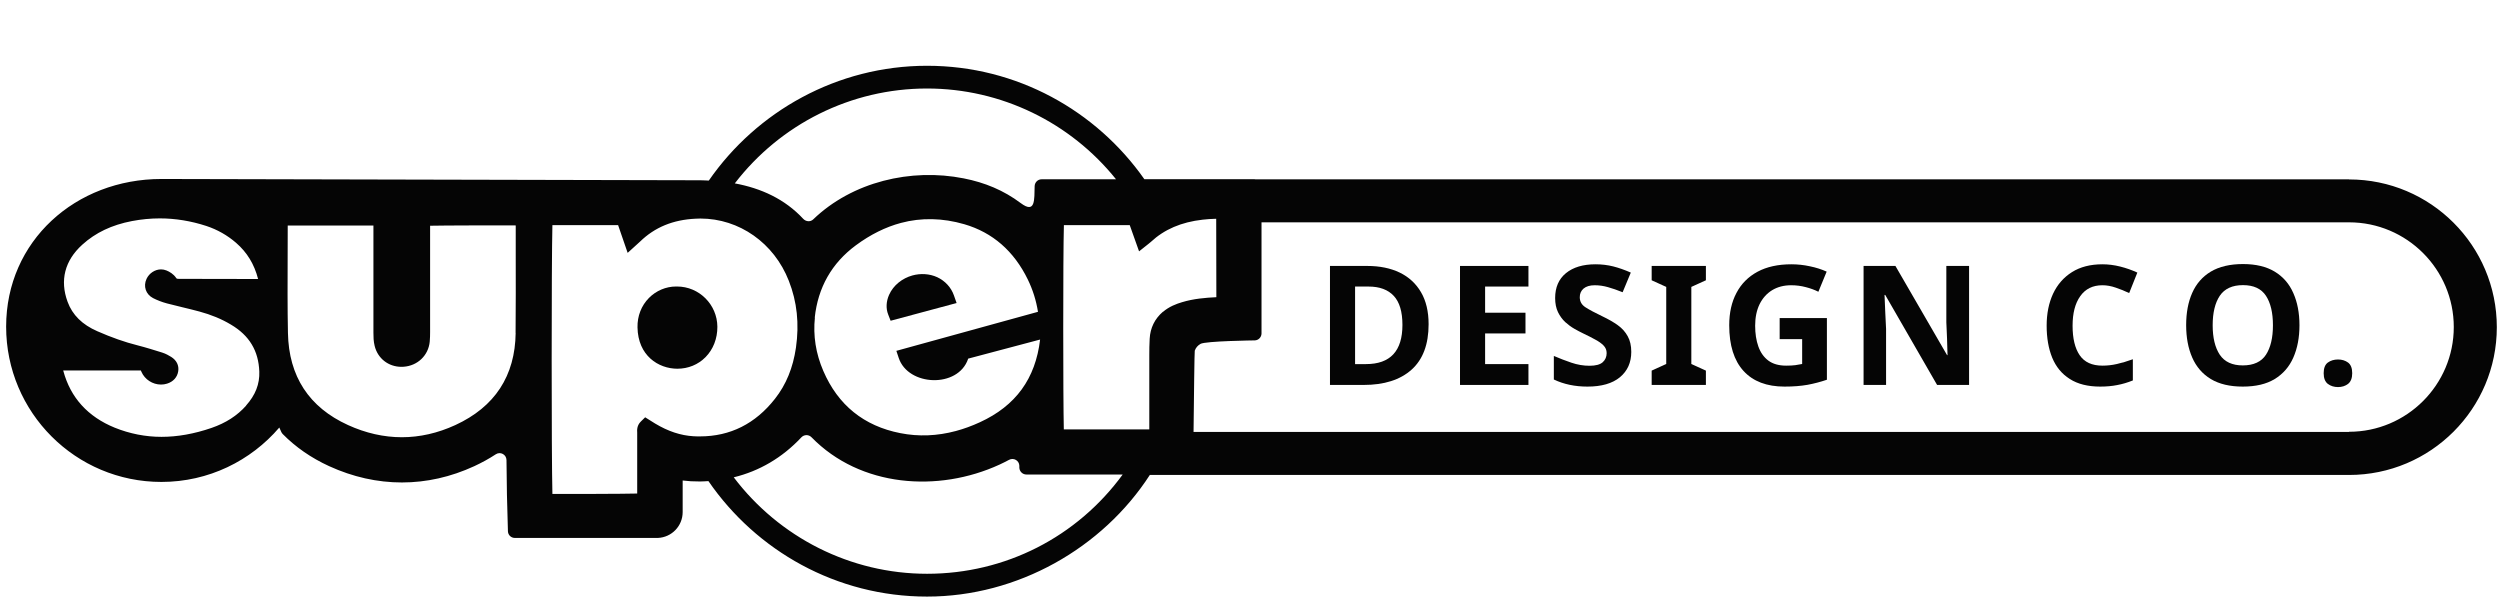
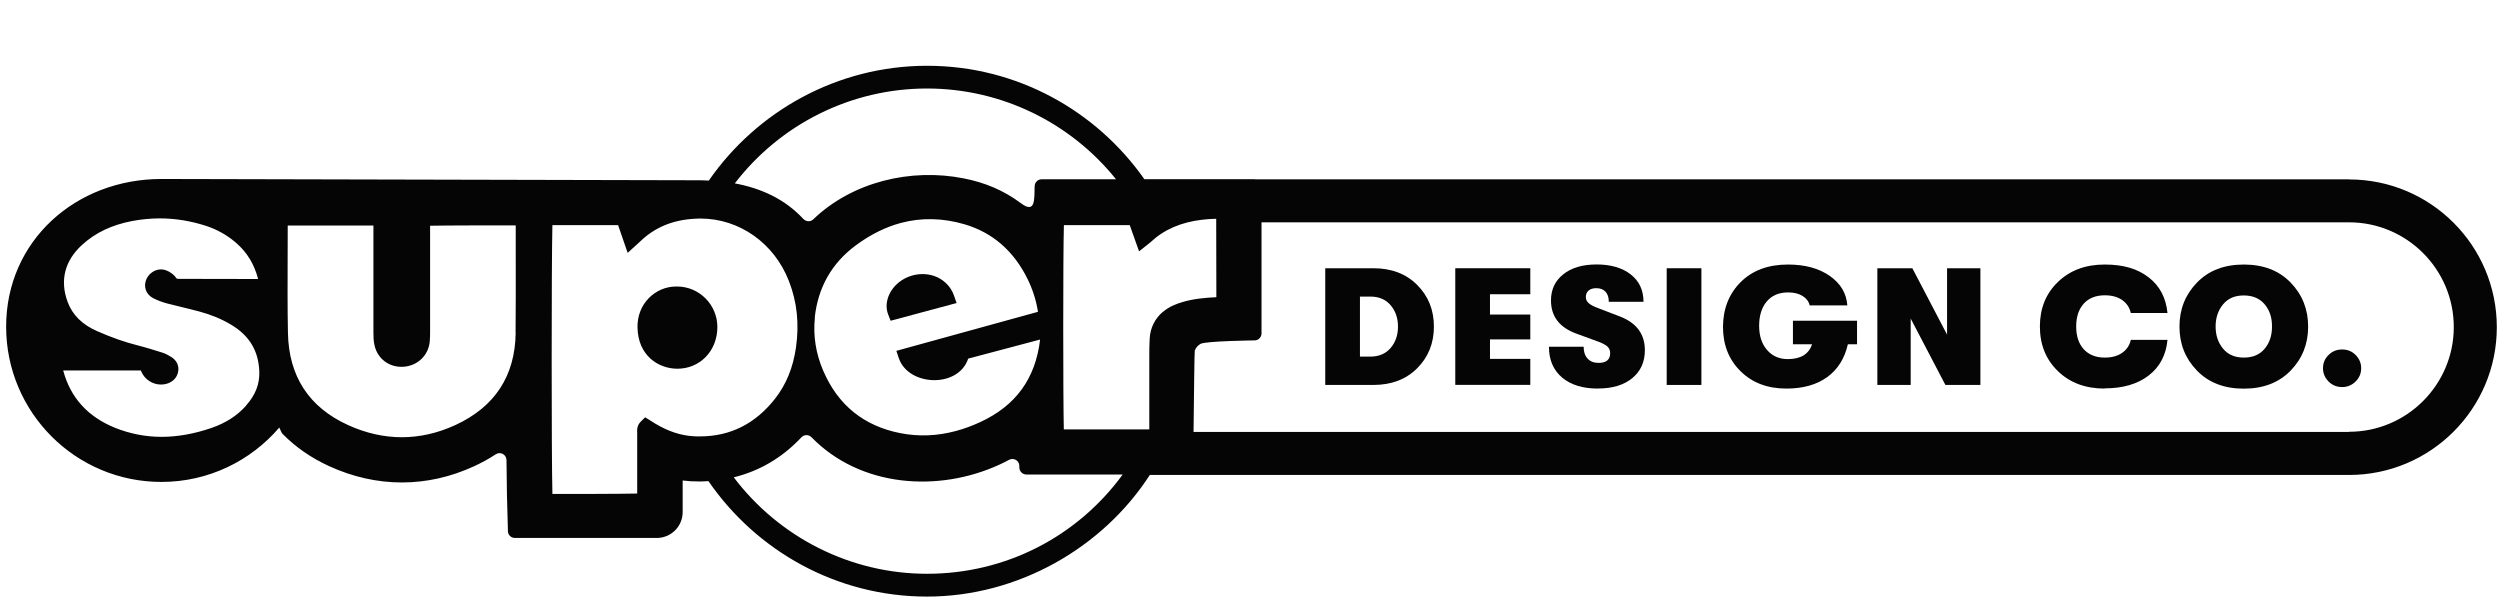
<svg xmlns="http://www.w3.org/2000/svg" id="Layer_1" viewBox="0 0 329.92 79.04">
  <defs>
-     <style>.cls-1,.cls-2{fill:#050505;}.cls-2{font-family:GTWalsheimPro-Black, 'GT Walsheim Pro';font-size:22px;font-weight:800;}.cls-3{letter-spacing:-.01em;}.cls-4{letter-spacing:.02em;}.cls-5{letter-spacing:.05em;}.cls-6{letter-spacing:.05em;}.cls-7{letter-spacing:.04em;}.cls-8{letter-spacing:.04em;}</style>
+     <style>.cls-1{fill:#050505;}</style>
  </defs>
-   <text class="cls-2" transform="translate(173.53 50.8)">
-     <tspan class="cls-6" x="0" y="0">D</tspan>
-     <tspan class="cls-7" x="17.16" y="0">E</tspan>
-     <tspan class="cls-5" x="30.51" y="0">SIGN</tspan>
-     <tspan class="cls-3" x="90.29" y="0"> </tspan>
-     <tspan class="cls-8" x="95.28" y="0">C</tspan>
-     <tspan class="cls-4" x="113.69" y="0">O</tspan>
-     <tspan class="cls-6" x="131.87" y="0">.</tspan>
-   </text>
+   <path class="cls-1" d="M174.89,50.8v-15.4h6.36c2.38,0,4.3.73,5.77,2.2,1.47,1.47,2.21,3.3,2.21,5.5s-.74,4.03-2.21,5.5c-1.47,1.47-3.4,2.2-5.77,2.2h-6.36ZM179.47,47.06h1.39c1.11,0,2-.38,2.65-1.13.65-.76.98-1.7.98-2.83s-.33-2.07-.98-2.83c-.65-.76-1.54-1.13-2.65-1.13h-1.39v7.92Z" />
+   <path class="cls-1" d="M192.05,50.8v-15.4h9.9v3.43h-5.32v2.68h5.32v3.28h-5.32v2.57h5.32v3.43h-9.9Z" />
+   <path class="cls-1" d="M210.88,51.28c-2.01,0-3.59-.49-4.74-1.46-1.15-.98-1.73-2.33-1.73-4.06h4.58c0,.66.17,1.18.52,1.56.34.38.83.57,1.44.57,1.03,0,1.54-.43,1.54-1.28,0-.35-.11-.63-.33-.85-.22-.21-.59-.42-1.12-.63l-3.06-1.12c-2.2-.82-3.3-2.27-3.3-4.36,0-1.44.54-2.59,1.62-3.45,1.08-.87,2.55-1.3,4.41-1.3s3.38.44,4.5,1.32,1.68,2.08,1.68,3.61h-4.58c0-.57-.14-1.02-.43-1.33-.29-.31-.69-.47-1.22-.47-.43,0-.76.1-1.01.31-.25.21-.37.49-.37.86,0,.31.12.58.37.8.25.23.69.46,1.32.69l2.82,1.08c2.19.85,3.28,2.33,3.28,4.44,0,1.56-.56,2.79-1.67,3.7-1.11.91-2.62,1.36-4.51,1.36Z" />
+   <path class="cls-1" d="M219.95,50.8v-15.4h4.58v15.4h-4.58Z" />
+   <path class="cls-1" d="M245.07,42.33v3.1h-1.21c-.43,1.88-1.33,3.32-2.72,4.33-1.39,1.01-3.19,1.52-5.4,1.52-2.48,0-4.49-.76-6.04-2.29-1.55-1.52-2.32-3.48-2.32-5.85.01-2.41.8-4.38,2.34-5.92,1.55-1.54,3.63-2.31,6.24-2.31,2.24,0,4.08.5,5.51,1.5,1.43,1,2.2,2.3,2.32,3.89h-4.97c-.12-.51-.43-.93-.94-1.24-.51-.32-1.14-.47-1.9-.47-1.22,0-2.16.4-2.83,1.2-.67.8-1,1.87-1,3.2s.34,2.37,1.03,3.18c.69.81,1.61,1.22,2.75,1.22,1.7,0,2.77-.65,3.21-1.96h-2.53v-3.1h8.45Z" />
+   <path class="cls-1" d="M247.75,50.8v-15.4h4.62l4.58,8.76v-8.76h4.4v15.4h-4.62l-4.58-8.76v8.76h-4.4Z" />
+   <path class="cls-1" d="M277.74,51.28c-2.52,0-4.58-.77-6.16-2.3s-2.38-3.49-2.38-5.89.79-4.35,2.38-5.88,3.64-2.3,6.16-2.3,4.34.56,5.81,1.69c1.47,1.13,2.29,2.7,2.49,4.71h-4.84c-.16-.72-.54-1.29-1.14-1.71-.6-.42-1.36-.63-2.29-.63-1.19,0-2.12.37-2.78,1.1s-1,1.74-1,3.01.33,2.28,1,3.01,1.6,1.1,2.78,1.1c.92,0,1.69-.21,2.29-.63.6-.42.98-.99,1.14-1.71h4.84c-.19,2.01-1.02,3.58-2.49,4.71-1.47,1.13-3.4,1.69-5.81,1.69Z" />
+   <path class="cls-1" d="M302.29,48.91c-1.54,1.58-3.6,2.38-6.18,2.38s-4.64-.79-6.18-2.38-2.31-3.52-2.31-5.81.77-4.22,2.31-5.81,3.6-2.38,6.18-2.38,4.64.79,6.18,2.38,2.31,3.52,2.31,5.81-.77,4.22-2.31,5.81ZM296.11,47.19c1.19,0,2.11-.39,2.76-1.18.65-.78.97-1.76.96-2.92.01-1.16-.3-2.13-.96-2.92-.65-.78-1.57-1.18-2.76-1.18s-2.09.39-2.74,1.18c-.65.79-.98,1.76-.98,2.92s.33,2.13.98,2.92c.65.79,1.57,1.18,2.74,1.18Z" />
+   <path class="cls-1" d="M309.09,51.08c-.72,0-1.32-.25-1.8-.74s-.73-1.07-.73-1.75.24-1.25.73-1.74,1.08-.73,1.8-.73,1.3.24,1.78.73.73,1.06.73,1.74-.24,1.26-.73,1.75-1.08.74-1.78.74Z" />
  <path class="cls-1" d="M117.53,42.33l8.71-2.34s-.35-1-.35-1c-.37-1.07-1.18-1.93-2.21-2.41-1.03-.47-2.2-.52-3.27-.23-1.33.37-2.51,1.28-3.08,2.56-.39.88-.43,1.8-.12,2.59l.32.82Z" />
  <path class="cls-1" d="M310,23.67h-144.33s-.09-.03-.14-.02h-14.51c-6.34-9.04-16.83-14.97-28.68-14.97s-22.47,6.01-28.8,15.15c-.37-.01-.74-.04-1.11-.04l-71.13-.17C9.98,23.62.81,31.79.81,43.11s9.17,20.49,20.49,20.49c6.23,0,11.8-2.79,15.56-7.18.11.26.21.47.27.6.05.1.11.19.19.27,1.68,1.7,3.72,3.13,6.12,4.23,3.13,1.43,6.36,2.15,9.6,2.15s6.45-.72,9.55-2.15c1.01-.47,1.96-.99,2.84-1.57.61-.4,1.4.04,1.41.76.02,2.06.04,3.68.06,4.59l.13,4.8c.01.49.4.88.89.89h18.9c1.83-.08,3.27-1.58,3.27-3.41v-4.17c.36.04.72.08,1.08.1.41.02.81.03,1.21.03.37,0,.74-.03,1.11-.05,6.32,9.19,16.89,15.24,28.85,15.24s23.16-6.4,29.4-16.05h158.26c10.77,0,19.5-8.73,19.5-19.5h0c0-10.77-8.73-19.5-19.5-19.5ZM32.49,53.52c-1.19,1.34-2.69,2.3-4.57,2.95-2.29.79-4.51,1.18-6.61,1.18s-4.19-.41-6.17-1.21c-3.54-1.44-5.83-3.96-6.78-7.48l-.02-.07c.06,0,10.25,0,10.25,0,.02.06.05.13.08.19.44,1,1.47,1.67,2.58,1.67.27,0,.53-.04.79-.12.82-.25,1.36-.85,1.48-1.64.12-.76-.22-1.45-.93-1.89-.28-.17-.7-.42-1.18-.57-1-.31-2.13-.67-3.27-.96-1.67-.42-3.41-1.03-5.3-1.86-1.99-.87-3.28-2.14-3.92-3.88-1.04-2.83-.38-5.44,1.94-7.54,1.75-1.59,3.9-2.61,6.57-3.12,1.22-.23,2.45-.35,3.66-.35,2.05,0,4.12.34,6.14,1,1.45.48,2.78,1.23,3.93,2.23,1.45,1.26,2.4,2.82,2.9,4.77l-10.43-.02c-.3,0-.32-.03-.39-.13-.34-.51-.88-.82-1.28-.98-.22-.09-.46-.14-.71-.14-.79,0-1.56.5-1.91,1.25-.46.98-.1,2.04.86,2.54.55.28,1.16.52,1.83.7.68.18,1.36.34,2.05.51.75.18,1.49.36,2.23.56,1.55.42,2.92.98,4.17,1.73,2.42,1.43,3.64,3.45,3.74,6.2.06,1.63-.51,3.1-1.75,4.48ZM107.52,41.92c.42-3.98,2.25-7.2,5.43-9.55,1.92-1.42,3.92-2.41,5.94-2.95,2.69-.72,5.51-.66,8.37.17,3.73,1.09,6.55,3.54,8.38,7.3.66,1.36,1.1,2.76,1.34,4.26l-18.69,5.15s.31.93.31.93c1.24,3.76,7.84,4.03,9.16.13,0-.02,0-.03,0-.03,2.21-.58,9.5-2.52,9.5-2.52-.61,5.16-3.21,8.74-7.94,10.91-1.06.49-2.13.88-3.18,1.16-2.46.66-4.92.76-7.33.28-4.8-.94-8.22-3.7-10.16-8.21-.99-2.29-1.36-4.66-1.11-7.04ZM122.34,11.68c9.79,0,18.92,4.48,24.94,11.98h-9.82c-.5,0-.9.4-.92.9-.05,1.76.13,3.72-1.84,2.24-2.26-1.69-4.73-2.71-7.52-3.26-6.95-1.38-14.69.44-19.86,5.41-.37.36-.96.31-1.32-.07-2.42-2.61-5.56-4.04-9.03-4.68,6.01-7.82,15.33-12.52,25.36-12.52ZM68.05,43.93c-.07,5.68-2.75,9.77-7.97,12.17-2.31,1.06-4.68,1.6-7.05,1.6s-4.77-.54-7.11-1.61c-5.14-2.34-7.81-6.43-7.92-12.14-.07-3.37-.05-6.8-.04-10.12,0-1.36.01-2.72.01-4.07h11.31v5.1c0,3.01,0,6.03,0,9.04,0,.55.01,1.14.16,1.74.4,1.66,1.82,2.77,3.54,2.77.09,0,.19,0,.28-.01,1.85-.13,3.27-1.49,3.45-3.3.04-.44.05-.88.05-1.31,0,0,0-14,0-14,1.2-.04,10.46-.06,11.3-.04,0,1.29,0,2.59,0,3.88,0,3.38.02,6.88-.02,10.31ZM86.45,55.89c-.14-.08-1.31-.82-1.31-.82l-.56.55c-.55.53-.51,1.17-.49,1.47v.11c0,1.94,0,3.87,0,5.8v2.13c-1.23.05-10.4.07-11.19.05-.13-4.97-.13-30.47,0-35.47h8.67s1.26,3.66,1.26,3.66c0,0,1.57-1.42,1.65-1.5,1.94-1.88,4.33-2.87,7.33-3.01.21-.01.41-.02.62-.02,5.13,0,9.72,3.23,11.67,8.22,1.09,2.78,1.39,5.66.94,8.82-.39,2.66-1.29,4.87-2.77,6.75-2.58,3.29-5.91,4.96-9.89,4.96-.29,0-.58,0-.87-.02-1.68-.1-3.33-.64-5.06-1.68ZM122.34,75.72c-10.09,0-19.5-4.79-25.51-12.73,3.38-.82,6.41-2.59,8.92-5.27.37-.39.97-.4,1.35-.01,6.44,6.6,16.72,7.32,24.81,3.6.43-.2.85-.41,1.26-.63.6-.32,1.33.1,1.35.78v.26c.02.5.43.9.93.9h12.71c-6.03,8.25-15.49,13.1-25.81,13.1ZM153.46,41.15c-1.07.92-1.66,2.12-1.74,3.55-.04.73-.05,1.45-.05,2.18,0,0,0,9.77,0,9.79h-11.28c-.1-4.08-.11-22.77.01-26.96h8.69s1.23,3.46,1.23,3.46l1.26-1c.12-.09.21-.16.29-.24,1.78-1.66,4.02-2.62,6.84-2.94.56-.06,1.16-.11,1.79-.12,0,1.85.03,9.79.02,10.35-1.46.07-3.01.2-4.53.66-.74.22-1.69.57-2.52,1.28ZM310,57h-152.49c.05-4.5.12-10.61.16-10.72.15-.41.38-.67.76-.9.66-.38,7.17-.46,7.17-.46.49-.02.87-.42.88-.91v-14.67s143.52,0,143.52,0c7.62,0,13.82,6.2,13.82,13.82s-6.2,13.82-13.82,13.82Z" />
  <path class="cls-1" d="M94.67,43.12c-.02-2.93-2.41-5.31-5.32-5.31h-.14c-1.32,0-2.62.55-3.57,1.51-1,1.01-1.54,2.39-1.51,3.88.06,3.74,2.76,5.45,5.25,5.46,1.44,0,2.75-.54,3.72-1.52,1.02-1.03,1.58-2.46,1.57-4.02Z" />
</svg>
